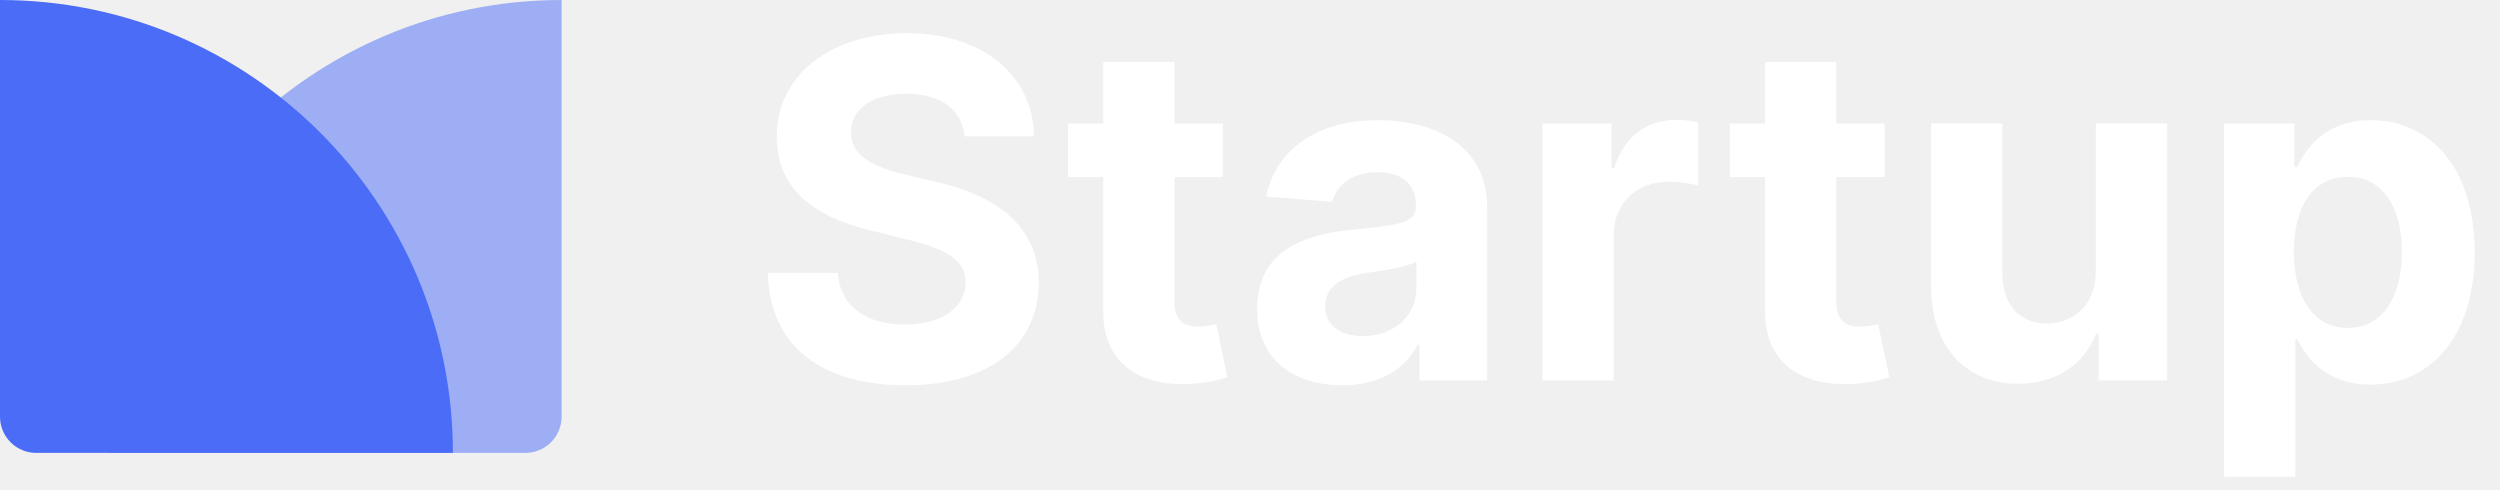
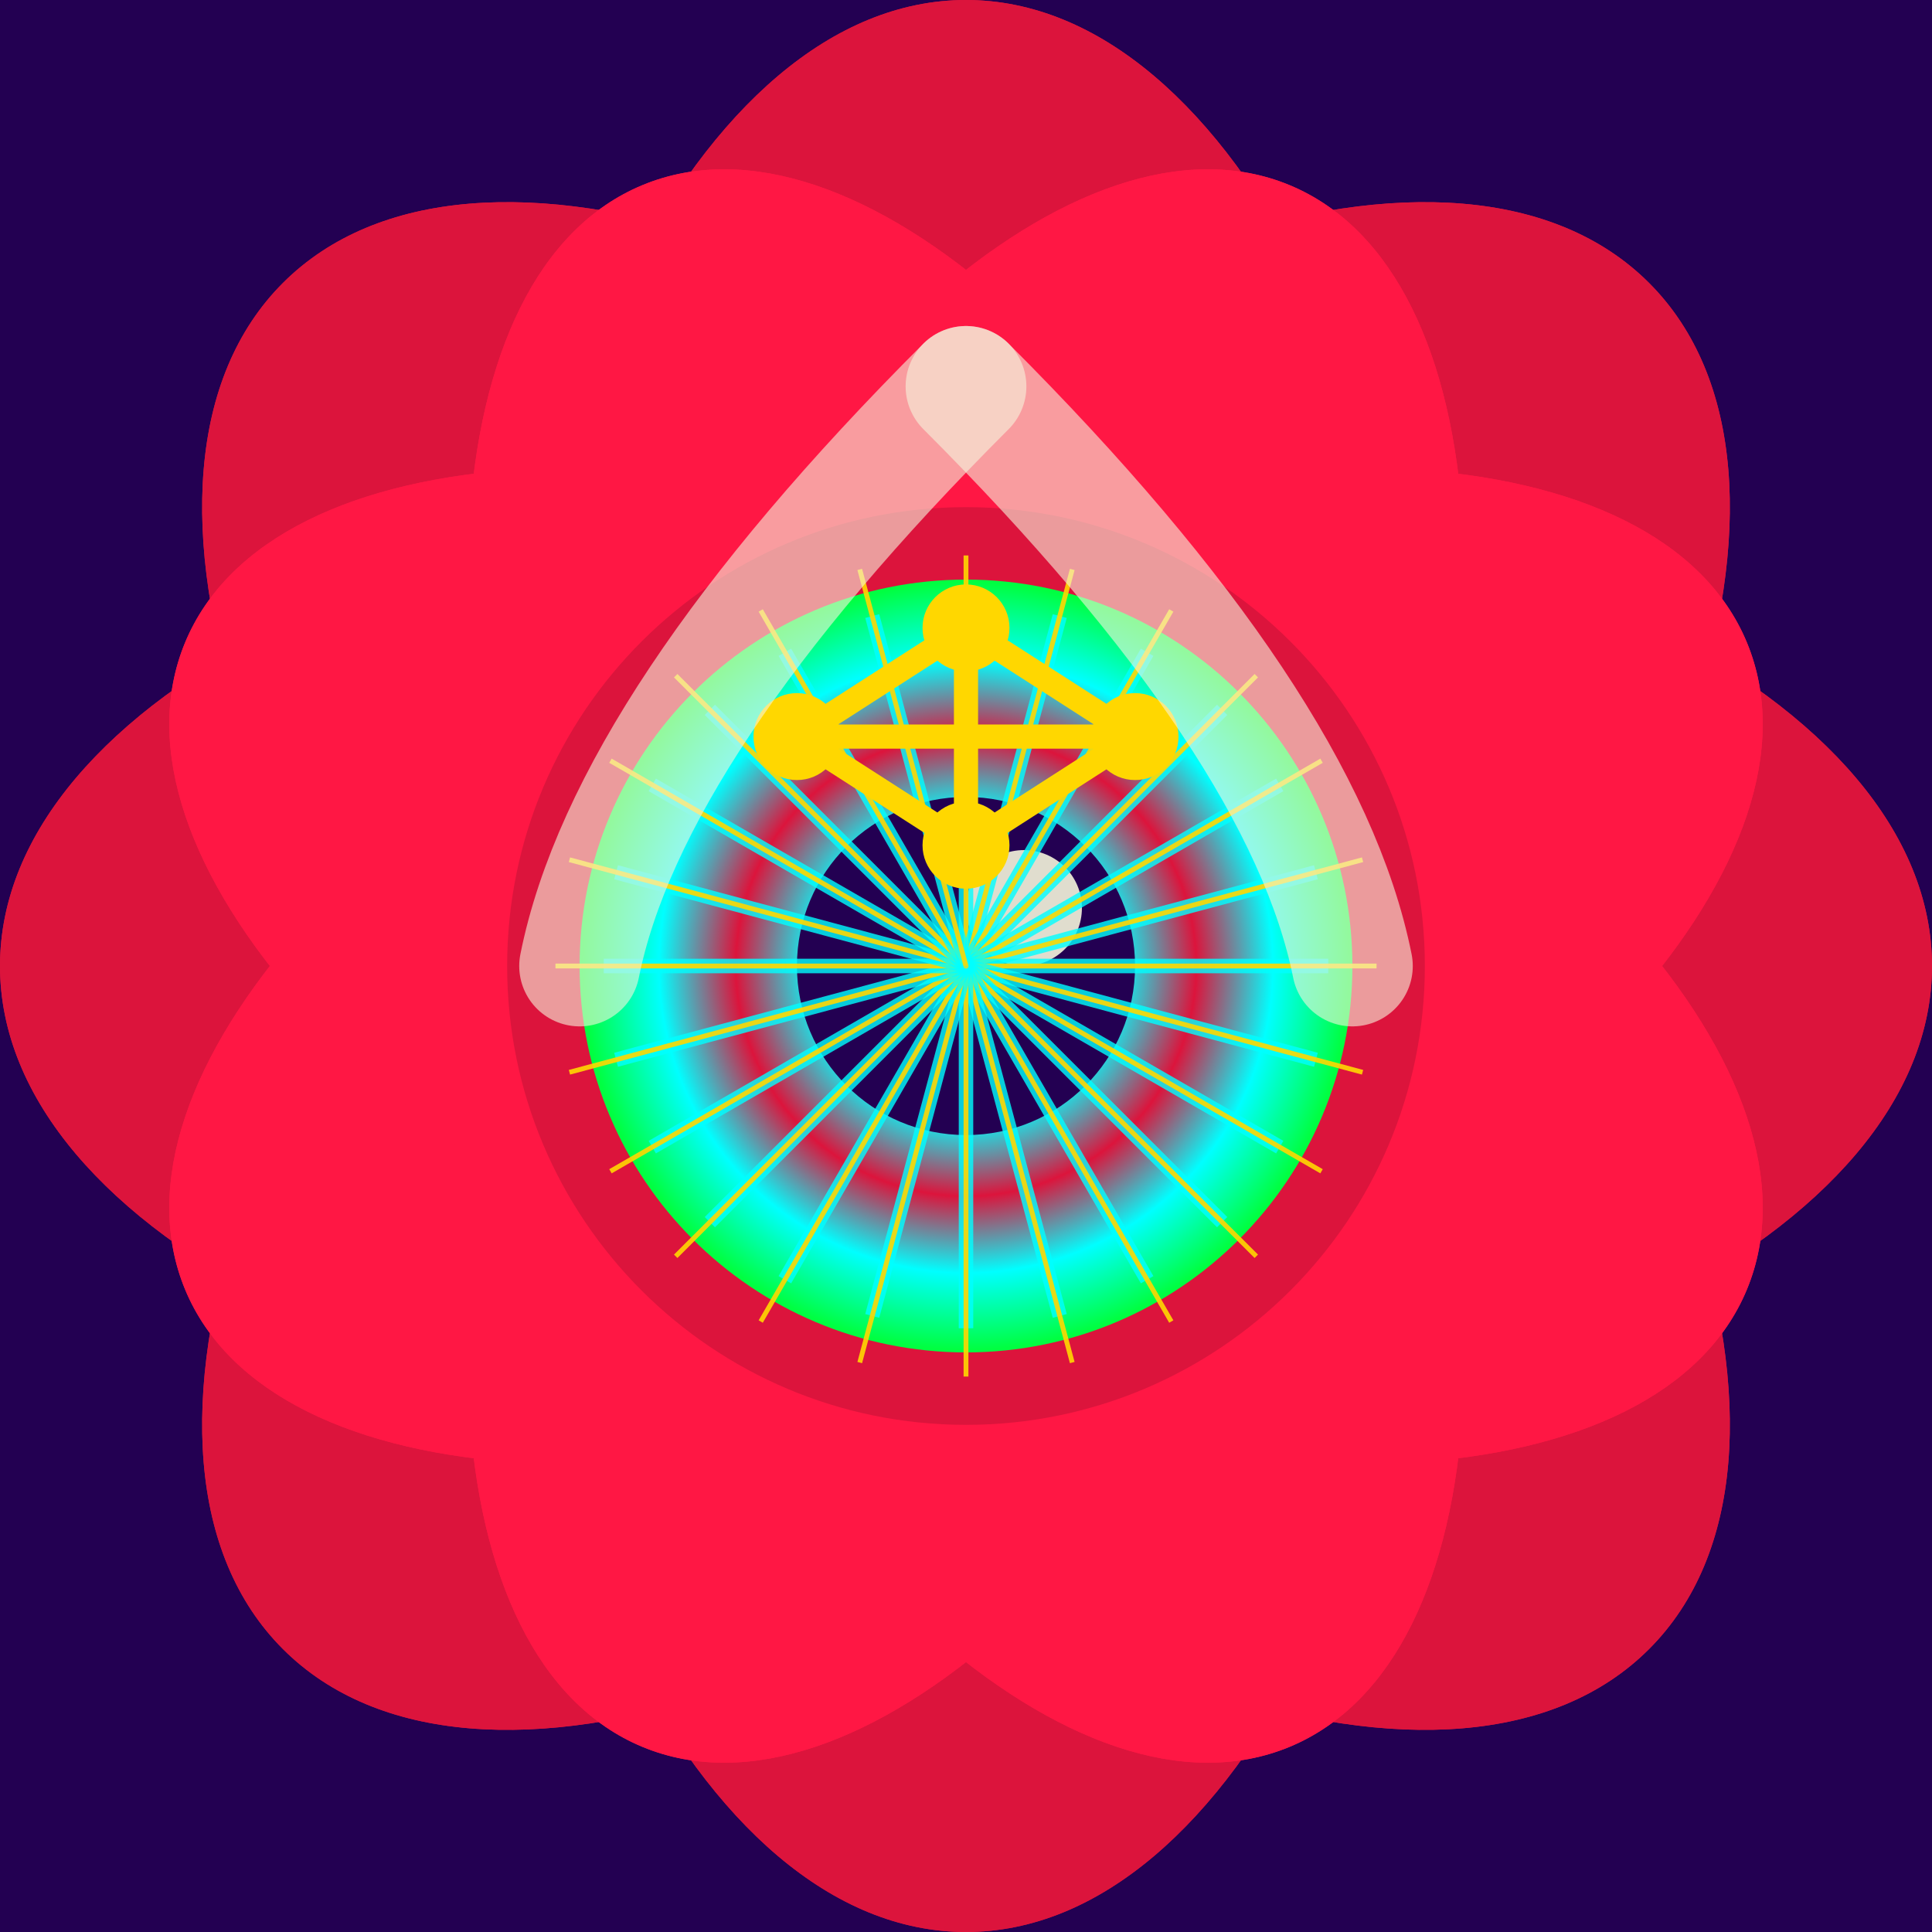
- <svg xmlns="http://www.w3.org/2000/svg" fill="none" height="27" viewBox="0 0 138 27" width="138">
-   <path d="m53.248 7.529h3.832c-.055-3.37-2.825-5.697-7.035-5.697-4.146 0-7.183 2.29-7.165 5.724-.009 2.788 1.957 4.386 5.152 5.152l2.059.517c2.059.498 3.204 1.089 3.213 2.364-.009 1.385-1.32 2.327-3.352 2.327-2.077 0-3.573-.96-3.702-2.853h-3.869c.102 4.09 3.028 6.205 7.617 6.205 4.616 0 7.331-2.207 7.34-5.669-.009-3.148-2.382-4.82-5.669-5.558l-1.699-.406c-1.643-.379-3.019-.988-2.991-2.345 0-1.219 1.08-2.114 3.038-2.114 1.911 0 3.084.868 3.232 2.354zm14.249-.711h-2.668v-3.398h-3.933v3.398h-1.939v2.955h1.939v7.386c-.018 2.779 1.874 4.155 4.727 4.035 1.016-.037 1.736-.24 2.133-.369l-.619-2.927c-.194.037-.609.129-.979.129-.785 0-1.329-.295-1.329-1.385v-6.869h2.668zm6.606 14.45c2.096 0 3.453-.914 4.146-2.234h.111v1.967h3.73v-9.565c0-3.379-2.862-4.801-6.02-4.801-3.398 0-5.632 1.625-6.177 4.21l3.638.295c.268-.942 1.108-1.634 2.521-1.634 1.339 0 2.105.674 2.105 1.837v.055c0 .914-.97 1.034-3.435 1.274-2.807.259-5.327 1.2-5.327 4.367 0 2.807 2.003 4.229 4.709 4.229zm1.126-2.715c-1.21 0-2.077-.563-2.077-1.643 0-1.108.914-1.653 2.299-1.847.859-.12 2.262-.323 2.733-.637v1.505c0 1.486-1.228 2.622-2.955 2.622zm9.912 2.447h3.933v-8.023c0-1.745 1.274-2.945 3.01-2.945.545 0 1.293.092 1.662.212v-3.49c-.351-.083-.84-.138-1.237-.138-1.588 0-2.89.923-3.407 2.678h-.148v-2.474h-3.813zm18.893-14.182h-2.668v-3.398h-3.934v3.398h-1.939v2.955h1.939v7.386c-.018 2.779 1.874 4.155 4.728 4.035 1.015-.037 1.735-.24 2.132-.369l-.618-2.927c-.194.037-.61.129-.979.129-.785 0-1.329-.295-1.329-1.385v-6.869h2.668zm11.656 8.143c.01 1.902-1.292 2.899-2.705 2.899-1.486 0-2.447-1.043-2.456-2.715v-8.328h-3.933v9.03c.009 3.315 1.948 5.337 4.801 5.337 2.133 0 3.666-1.099 4.303-2.761h.147v2.576h3.777v-14.182h-3.934zm7.08 11.357h3.933v-7.59h.12c.545 1.182 1.736 2.502 4.026 2.502 3.231 0 5.752-2.558 5.752-7.303 0-4.875-2.632-7.294-5.743-7.294-2.373 0-3.509 1.413-4.035 2.567h-.175v-2.382h-3.878zm3.85-12.409c0-2.53 1.071-4.146 2.982-4.146 1.948 0 2.982 1.69 2.982 4.146 0 2.474-1.052 4.192-2.982 4.192-1.893 0-2.982-1.662-2.982-4.192z" fill="#fff" />
-   <g fill="#4a6cf7">
-     <path d="m0 0c13.807 0 25 11.193 25 25h-23c-1.105 0-2-.895-2-2z" />
-     <path d="m6 25c0-13.807 11.193-25 25-25v23c0 1.105-.895 2-2 2z" opacity=".5" />
+ <svg xmlns="http://www.w3.org/2000/svg" xmlns:xlink="http://www.w3.org/1999/xlink" width="400px" height="400px" viewBox="0 0 400 400">
+   <rect x="0" y="0" width="400" height="400" fill="#230052" />
+   <defs>
+     <radialGradient id="rainbowIris" cx="50%" cy="50%" r="50%" fx="50%" fy="50%">
+       <stop offset="0%" stop-color="#FFD700" />
+       <stop offset="20%" stop-color="#00FF41" />
+       <stop offset="40%" stop-color="#00FFFF" />
+       <stop offset="60%" stop-color="#DC143C" />
+       <stop offset="80%" stop-color="#00FFFF" />
+       <stop offset="100%" stop-color="#00FF41" />
+     </radialGradient>
+     <g id="ray">
+       <line x1="0" y1="0" x2="0" y2="-75" stroke="#00FFFF" stroke-width="3" opacity="0.8" />
+       <line x1="0" y1="0" x2="0" y2="-85" stroke="#FFD700" stroke-width="1" opacity="0.9" />
+     </g>
+     <ellipse id="petalBase" rx="100" ry="200" fill="#DC143C" />
+     <ellipse id="petalInner" rx="85" ry="175" fill="#FF1744" />
+   </defs>
+   <g transform="translate(200,200)">
+     <use xlink:href="#petalBase" transform="rotate(0)" />
+     <use xlink:href="#petalBase" transform="rotate(45)" />
+     <use xlink:href="#petalBase" transform="rotate(90)" />
+     <use xlink:href="#petalBase" transform="rotate(135)" />
+     <use xlink:href="#petalBase" transform="rotate(180)" />
+     <use xlink:href="#petalBase" transform="rotate(225)" />
+     <use xlink:href="#petalBase" transform="rotate(270)" />
+     <use xlink:href="#petalBase" transform="rotate(315)" />
+     <use xlink:href="#petalInner" transform="rotate(22.5)" />
+     <use xlink:href="#petalInner" transform="rotate(67.5)" />
+     <use xlink:href="#petalInner" transform="rotate(112.5)" />
+     <use xlink:href="#petalInner" transform="rotate(157.5)" />
+     <use xlink:href="#petalInner" transform="rotate(202.5)" />
+     <use xlink:href="#petalInner" transform="rotate(247.5)" />
+     <use xlink:href="#petalInner" transform="rotate(292.5)" />
+     <use xlink:href="#petalInner" transform="rotate(337.5)" />
  </g>
+   <g transform="translate(200,200)">
+     <circle r="95" fill="#DC143C" />
+     <circle r="80" fill="url(#rainbowIris)" />
+     <circle r="35" fill="#230052" />
+     <circle cx="12" cy="-12" r="12" fill="#F5F5DC" opacity="0.9" />
+     <use xlink:href="#ray" transform="rotate(0)" />
+     <use xlink:href="#ray" transform="rotate(15)" />
+     <use xlink:href="#ray" transform="rotate(30)" />
+     <use xlink:href="#ray" transform="rotate(45)" />
+     <use xlink:href="#ray" transform="rotate(60)" />
+     <use xlink:href="#ray" transform="rotate(75)" />
+     <use xlink:href="#ray" transform="rotate(90)" />
+     <use xlink:href="#ray" transform="rotate(105)" />
+     <use xlink:href="#ray" transform="rotate(120)" />
+     <use xlink:href="#ray" transform="rotate(135)" />
+     <use xlink:href="#ray" transform="rotate(150)" />
+     <use xlink:href="#ray" transform="rotate(165)" />
+     <use xlink:href="#ray" transform="rotate(180)" />
+     <use xlink:href="#ray" transform="rotate(195)" />
+     <use xlink:href="#ray" transform="rotate(210)" />
+     <use xlink:href="#ray" transform="rotate(225)" />
+     <use xlink:href="#ray" transform="rotate(240)" />
+     <use xlink:href="#ray" transform="rotate(255)" />
+     <use xlink:href="#ray" transform="rotate(270)" />
+     <use xlink:href="#ray" transform="rotate(285)" />
+     <use xlink:href="#ray" transform="rotate(300)" />
+     <use xlink:href="#ray" transform="rotate(315)" />
+     <use xlink:href="#ray" transform="rotate(330)" />
+     <use xlink:href="#ray" transform="rotate(345)" />
+   </g>
+   <g transform="translate(200,130)">
+     <circle cx="0" cy="0" r="9" fill="#FFD700" />
+     <circle cx="0" cy="45" r="9" fill="#FFD700" />
+     <circle cx="35" cy="22.5" r="9" fill="#FFD700" />
+     <circle cx="-35" cy="22.5" r="9" fill="#FFD700" />
+     <line x1="0" y1="0" x2="0" y2="45" stroke="#FFD700" stroke-width="5" />
+     <line x1="0" y1="0" x2="35" y2="22.5" stroke="#FFD700" stroke-width="5" />
+     <line x1="0" y1="0" x2="-35" y2="22.5" stroke="#FFD700" stroke-width="5" />
+     <line x1="35" y1="22.5" x2="0" y2="45" stroke="#FFD700" stroke-width="5" />
+     <line x1="-35" y1="22.5" x2="0" y2="45" stroke="#FFD700" stroke-width="5" />
+     <line x1="35" y1="22.5" x2="-35" y2="22.5" stroke="#FFD700" stroke-width="5" />
+   </g>
+   <path d="M200,80 Q130,150 120,200" fill="none" stroke="#F5F5DC" stroke-width="25" stroke-linecap="round" opacity="0.6" />
+   <path d="M200,80 Q270,150 280,200" fill="none" stroke="#F5F5DC" stroke-width="25" stroke-linecap="round" opacity="0.6" />
</svg>
